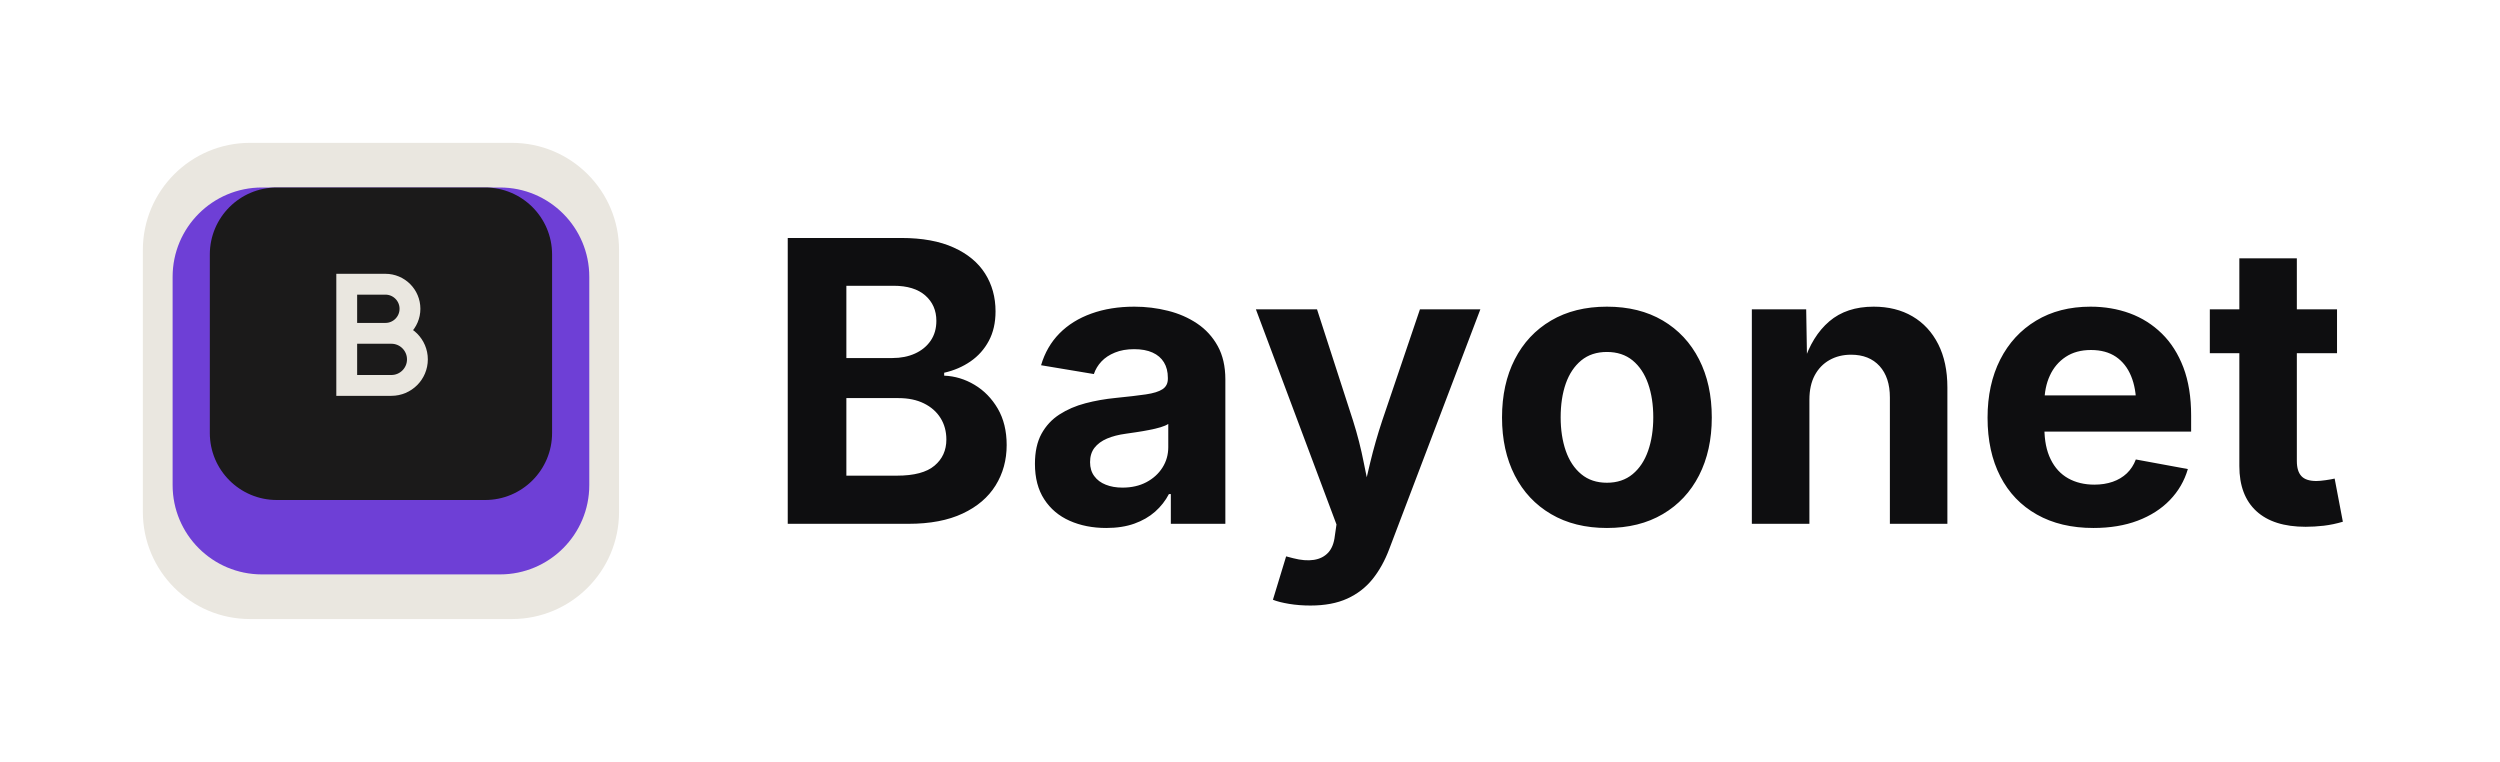
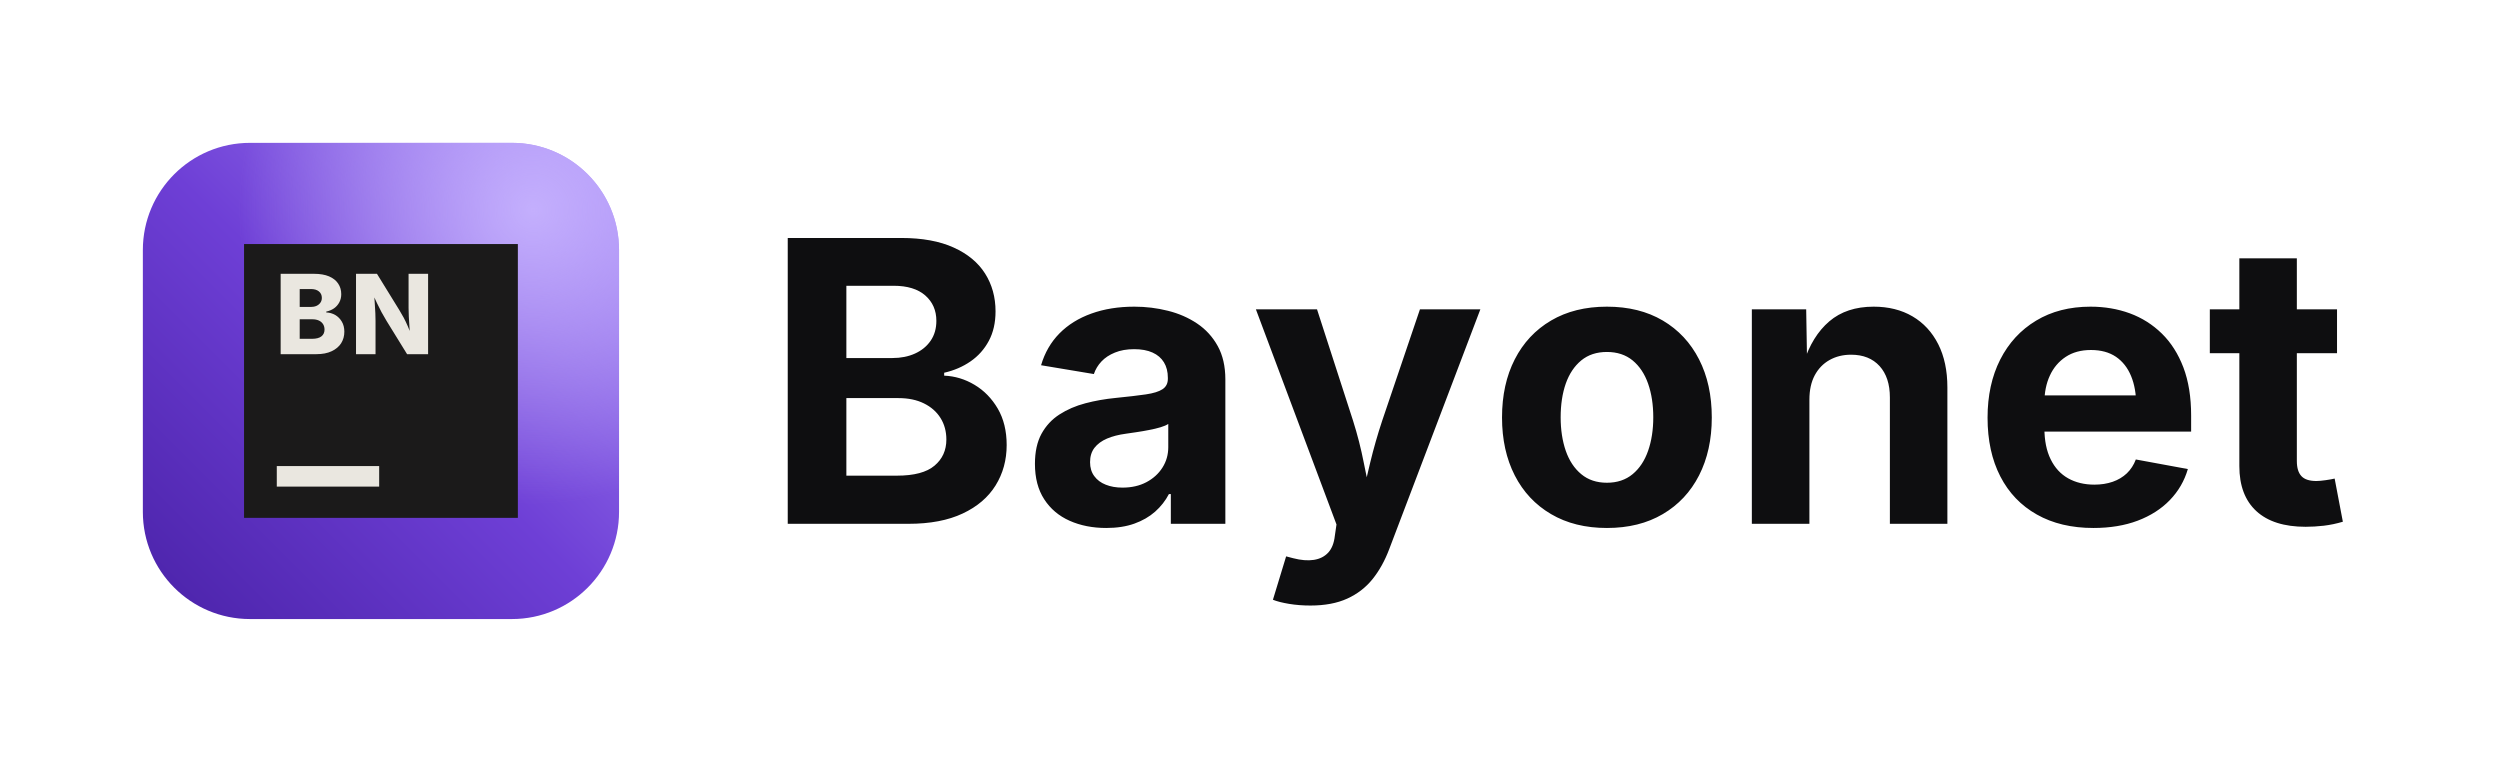
<svg xmlns="http://www.w3.org/2000/svg" width="420" height="128" viewBox="0 0 420 128" role="img" aria-label="Bayonet">
  <g transform="translate(14 14)">
-     <rect x="10" y="10" width="80" height="80" rx="18" fill="#EAE7E0" />
-     <g transform="translate(50 50) scale(1.25) translate(-50 -52)">
-       <rect x="22" y="26" width="56" height="52" rx="12" fill="#6E3FD6" />
-       <rect x="27" y="26" width="46" height="42" rx="9" fill="#1B1A1A" />
-       <path d="M45.4 39H50.6A3.3 3.3 0 0 1 50.6 45.6H51.4A3.5 3.5 0 0 1 51.4 52.6H45.4ZM45.4 45.6H51" fill="none" stroke="#EAE7E0" stroke-width="2.8" />
-     </g>
+     <defs>
+       <linearGradient id="g" x1="0" y1="1" x2="1" y2="0">
+         <stop offset="0" stop-color="#4A22A8" />
+         <stop offset="0.5" stop-color="#6E3FD6" />
+         <stop offset="1" stop-color="#A587F5" />
+       </linearGradient>
+       <radialGradient id="r" cx="0.82" cy="0.14" r="0.62">
+         <stop offset="0" stop-color="#C9B6FF" stop-opacity="0.9" />
+         <stop offset="1" stop-color="#C9B6FF" stop-opacity="0" />
+       </radialGradient>
+     </defs>
+     <rect x="10" y="10" width="80" height="80" rx="18" fill="url(#g)" />
+     <rect x="10" y="10" width="80" height="80" rx="18" fill="url(#r)" />
+     <rect x="27" y="27" width="46" height="46" fill="#1B1A1A" />
+     <path d="M33.15 45.5V32H38.75Q40.26 32 41.28 32.43Q42.3 32.87 42.81 33.64Q43.33 34.41 43.33 35.42Q43.33 36.19 43 36.8Q42.68 37.4 42.12 37.8Q41.55 38.19 40.81 38.35V38.49Q41.63 38.52 42.32 38.92Q43.01 39.32 43.43 40.04Q43.85 40.75 43.85 41.73Q43.85 42.81 43.31 43.67Q42.76 44.52 41.71 45.01Q40.67 45.5 39.17 45.5ZM36.35 42.92H38.42Q39.49 42.92 40.01 42.5Q40.52 42.09 40.52 41.37Q40.52 40.84 40.27 40.45Q40.02 40.06 39.57 39.85Q39.11 39.64 38.48 39.64H36.35ZM36.35 37.57H38.2Q38.74 37.57 39.16 37.39Q39.58 37.2 39.82 36.86Q40.07 36.52 40.07 36.04Q40.07 35.36 39.58 34.96Q39.09 34.56 38.26 34.56H36.35ZM45.81 45.5V32H49.33L53.09 38.1Q53.46 38.7 53.81 39.35Q54.16 40 54.5 40.79Q54.85 41.58 55.2 42.6H54.9Q54.85 41.86 54.79 40.95Q54.73 40.05 54.68 39.19Q54.64 38.34 54.64 37.75V32H57.92V45.5H54.39L50.94 39.91Q50.48 39.14 50.1 38.45Q49.73 37.76 49.35 36.96Q48.97 36.15 48.47 35.06H48.83Q48.9 36.03 48.96 36.95Q49.02 37.87 49.06 38.63Q49.09 39.4 49.09 39.91V45.5Z" fill="#EAE7E0" />
+     <rect x="32.5" y="64.3" width="17.2" height="3.45" fill="#EAE7E0" />
  </g>
  <g transform="translate(0 88)">
    <path fill="#0E0E10" d="M132.34 0V-48.02H151.41Q156.68 -48.02 160.2 -46.42Q163.73 -44.83 165.49 -42.05Q167.25 -39.27 167.25 -35.69Q167.25 -32.84 166.12 -30.73Q164.99 -28.62 163.04 -27.28Q161.1 -25.94 158.62 -25.38V-24.89Q161.33 -24.78 163.72 -23.35Q166.12 -21.92 167.62 -19.36Q169.12 -16.79 169.12 -13.23Q169.12 -9.45 167.26 -6.45Q165.4 -3.45 161.73 -1.73Q158.06 0 152.63 0ZM142.19 -8.09H150.68Q155.02 -8.09 157 -9.77Q158.99 -11.44 158.99 -14.16Q158.99 -16.2 158.01 -17.77Q157.03 -19.34 155.22 -20.23Q153.42 -21.12 150.93 -21.12H142.19ZM142.19 -27.85H149.94Q152.05 -27.85 153.71 -28.6Q155.38 -29.35 156.35 -30.76Q157.31 -32.16 157.31 -34.1Q157.31 -36.72 155.45 -38.36Q153.59 -39.99 150.13 -39.99H142.19ZM185.85 0.7Q182.42 0.7 179.7 -0.51Q176.98 -1.72 175.43 -4.12Q173.87 -6.51 173.87 -10.07Q173.87 -13.1 174.97 -15.12Q176.08 -17.14 177.99 -18.37Q179.91 -19.61 182.35 -20.25Q184.78 -20.89 187.45 -21.15Q190.57 -21.46 192.49 -21.74Q194.41 -22.02 195.3 -22.61Q196.2 -23.2 196.2 -24.36V-24.52Q196.2 -26.06 195.54 -27.13Q194.89 -28.2 193.63 -28.77Q192.37 -29.34 190.54 -29.34Q188.69 -29.34 187.31 -28.77Q185.92 -28.21 185.04 -27.27Q184.16 -26.33 183.77 -25.16L174.9 -26.64Q175.82 -29.78 177.98 -31.98Q180.14 -34.17 183.35 -35.32Q186.56 -36.48 190.57 -36.48Q193.47 -36.48 196.21 -35.79Q198.95 -35.11 201.13 -33.64Q203.3 -32.18 204.58 -29.86Q205.86 -27.54 205.86 -24.26V0H196.7V-5H196.38Q195.51 -3.33 194.06 -2.04Q192.61 -0.76 190.57 -0.03Q188.53 0.7 185.85 0.7ZM188.58 -6.08Q190.86 -6.08 192.59 -6.99Q194.31 -7.9 195.29 -9.44Q196.27 -10.98 196.27 -12.88V-16.78Q195.83 -16.48 194.97 -16.22Q194.1 -15.96 193.04 -15.76Q191.98 -15.55 190.95 -15.4Q189.91 -15.25 189.11 -15.13Q187.33 -14.89 185.98 -14.32Q184.63 -13.74 183.88 -12.78Q183.13 -11.81 183.13 -10.36Q183.13 -8.96 183.84 -8.01Q184.54 -7.05 185.77 -6.57Q186.99 -6.08 188.58 -6.08ZM213.85 12.76 216.07 5.47 217.25 5.78Q219.22 6.29 220.72 6.06Q222.22 5.83 223.14 4.84Q224.05 3.84 224.25 2.04L224.53 0.11L210.99 -36.03H221.26L227.31 -17.33Q228.43 -13.78 229.12 -10.24Q229.81 -6.7 230.69 -2.84H228.44Q229.33 -6.7 230.19 -10.27Q231.05 -13.83 232.21 -17.33L238.55 -36.03H248.7L233.39 4.25Q232.3 7.15 230.59 9.29Q228.87 11.42 226.33 12.57Q223.78 13.73 220.16 13.73Q218.25 13.73 216.56 13.45Q214.88 13.17 213.85 12.76ZM269.96 0.7Q264.54 0.7 260.58 -1.63Q256.62 -3.95 254.48 -8.13Q252.34 -12.32 252.34 -17.86Q252.34 -23.45 254.48 -27.63Q256.62 -31.82 260.58 -34.15Q264.54 -36.48 269.96 -36.48Q275.4 -36.48 279.35 -34.15Q283.3 -31.82 285.44 -27.63Q287.58 -23.45 287.58 -17.86Q287.58 -12.32 285.44 -8.13Q283.3 -3.95 279.35 -1.63Q275.4 0.7 269.96 0.7ZM269.96 -6.9Q272.54 -6.9 274.28 -8.34Q276.01 -9.77 276.88 -12.26Q277.75 -14.75 277.75 -17.89Q277.75 -21.07 276.88 -23.55Q276.01 -26.02 274.28 -27.45Q272.54 -28.87 269.96 -28.87Q267.38 -28.87 265.65 -27.45Q263.92 -26.02 263.05 -23.56Q262.19 -21.09 262.19 -17.89Q262.19 -14.75 263.05 -12.26Q263.92 -9.77 265.65 -8.34Q267.38 -6.9 269.96 -6.9ZM303.98 -20.86V0H294.31V-36.03H303.44L303.59 -27.03H303.01Q304.43 -31.54 307.32 -34.01Q310.21 -36.48 314.77 -36.48Q318.52 -36.48 321.3 -34.85Q324.08 -33.22 325.62 -30.18Q327.16 -27.14 327.16 -22.92V0H317.5V-21.23Q317.5 -24.59 315.77 -26.5Q314.03 -28.41 310.98 -28.41Q308.94 -28.41 307.35 -27.51Q305.77 -26.62 304.87 -24.94Q303.98 -23.26 303.98 -20.86ZM351.7 0.7Q346.18 0.7 342.19 -1.56Q338.19 -3.81 336.05 -7.97Q333.91 -12.13 333.91 -17.83Q333.91 -23.39 336.03 -27.58Q338.16 -31.78 342.06 -34.13Q345.95 -36.48 351.21 -36.48Q354.74 -36.48 357.81 -35.36Q360.87 -34.23 363.19 -31.96Q365.5 -29.7 366.81 -26.27Q368.11 -22.83 368.11 -18.2V-15.49H337.87V-21.57H363.4L358.88 -19.94Q358.88 -22.76 358.02 -24.83Q357.16 -26.91 355.48 -28.06Q353.79 -29.2 351.28 -29.2Q348.78 -29.2 347.03 -28.04Q345.28 -26.88 344.37 -24.89Q343.46 -22.91 343.46 -20.37V-16.09Q343.46 -12.97 344.51 -10.84Q345.55 -8.71 347.45 -7.64Q349.35 -6.58 351.85 -6.58Q353.54 -6.58 354.93 -7.06Q356.31 -7.54 357.31 -8.48Q358.3 -9.43 358.82 -10.81L367.56 -9.2Q366.69 -6.21 364.53 -3.98Q362.38 -1.76 359.14 -0.53Q355.89 0.7 351.7 0.7ZM392.62 -36.03V-28.66H371.25V-36.03ZM376.21 -44.6H385.87V-10.55Q385.87 -8.83 386.64 -8.01Q387.4 -7.19 389.15 -7.19Q389.72 -7.19 390.71 -7.33Q391.7 -7.47 392.22 -7.6L393.6 -0.35Q391.99 0.13 390.4 0.32Q388.81 0.5 387.35 0.5Q381.93 0.5 379.07 -2.13Q376.21 -4.76 376.21 -9.7Z" />
  </g>
</svg>
